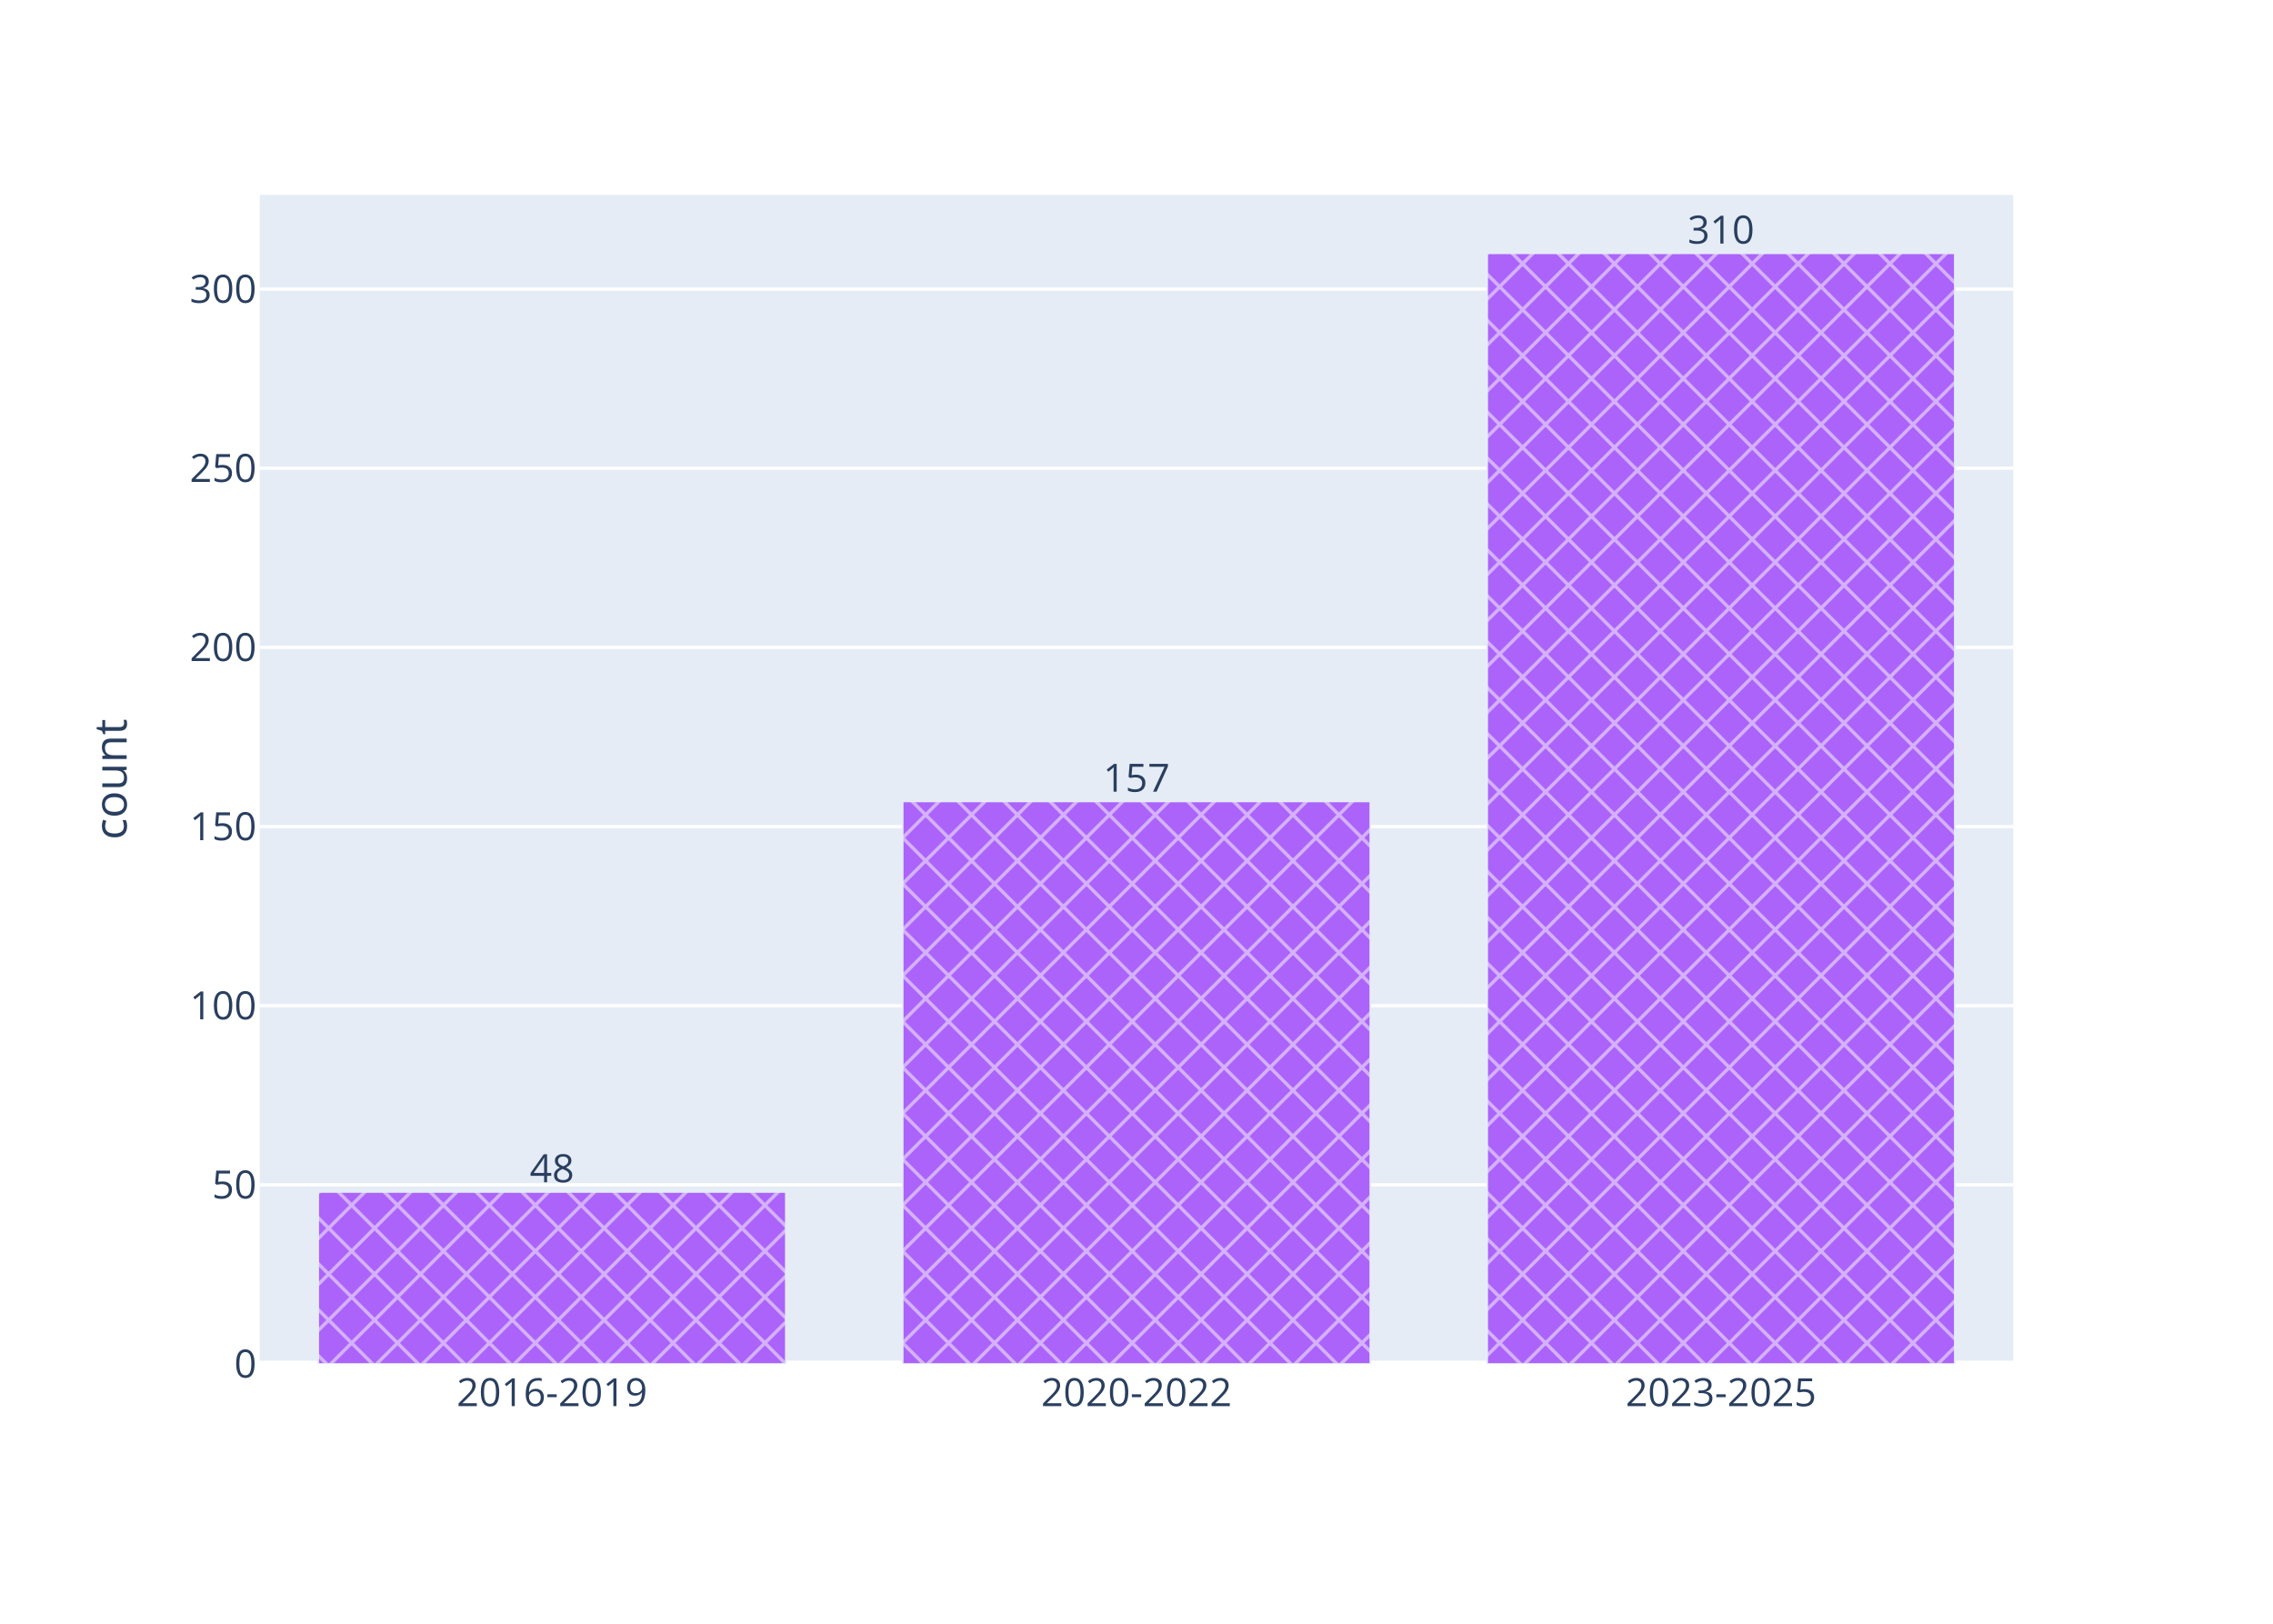
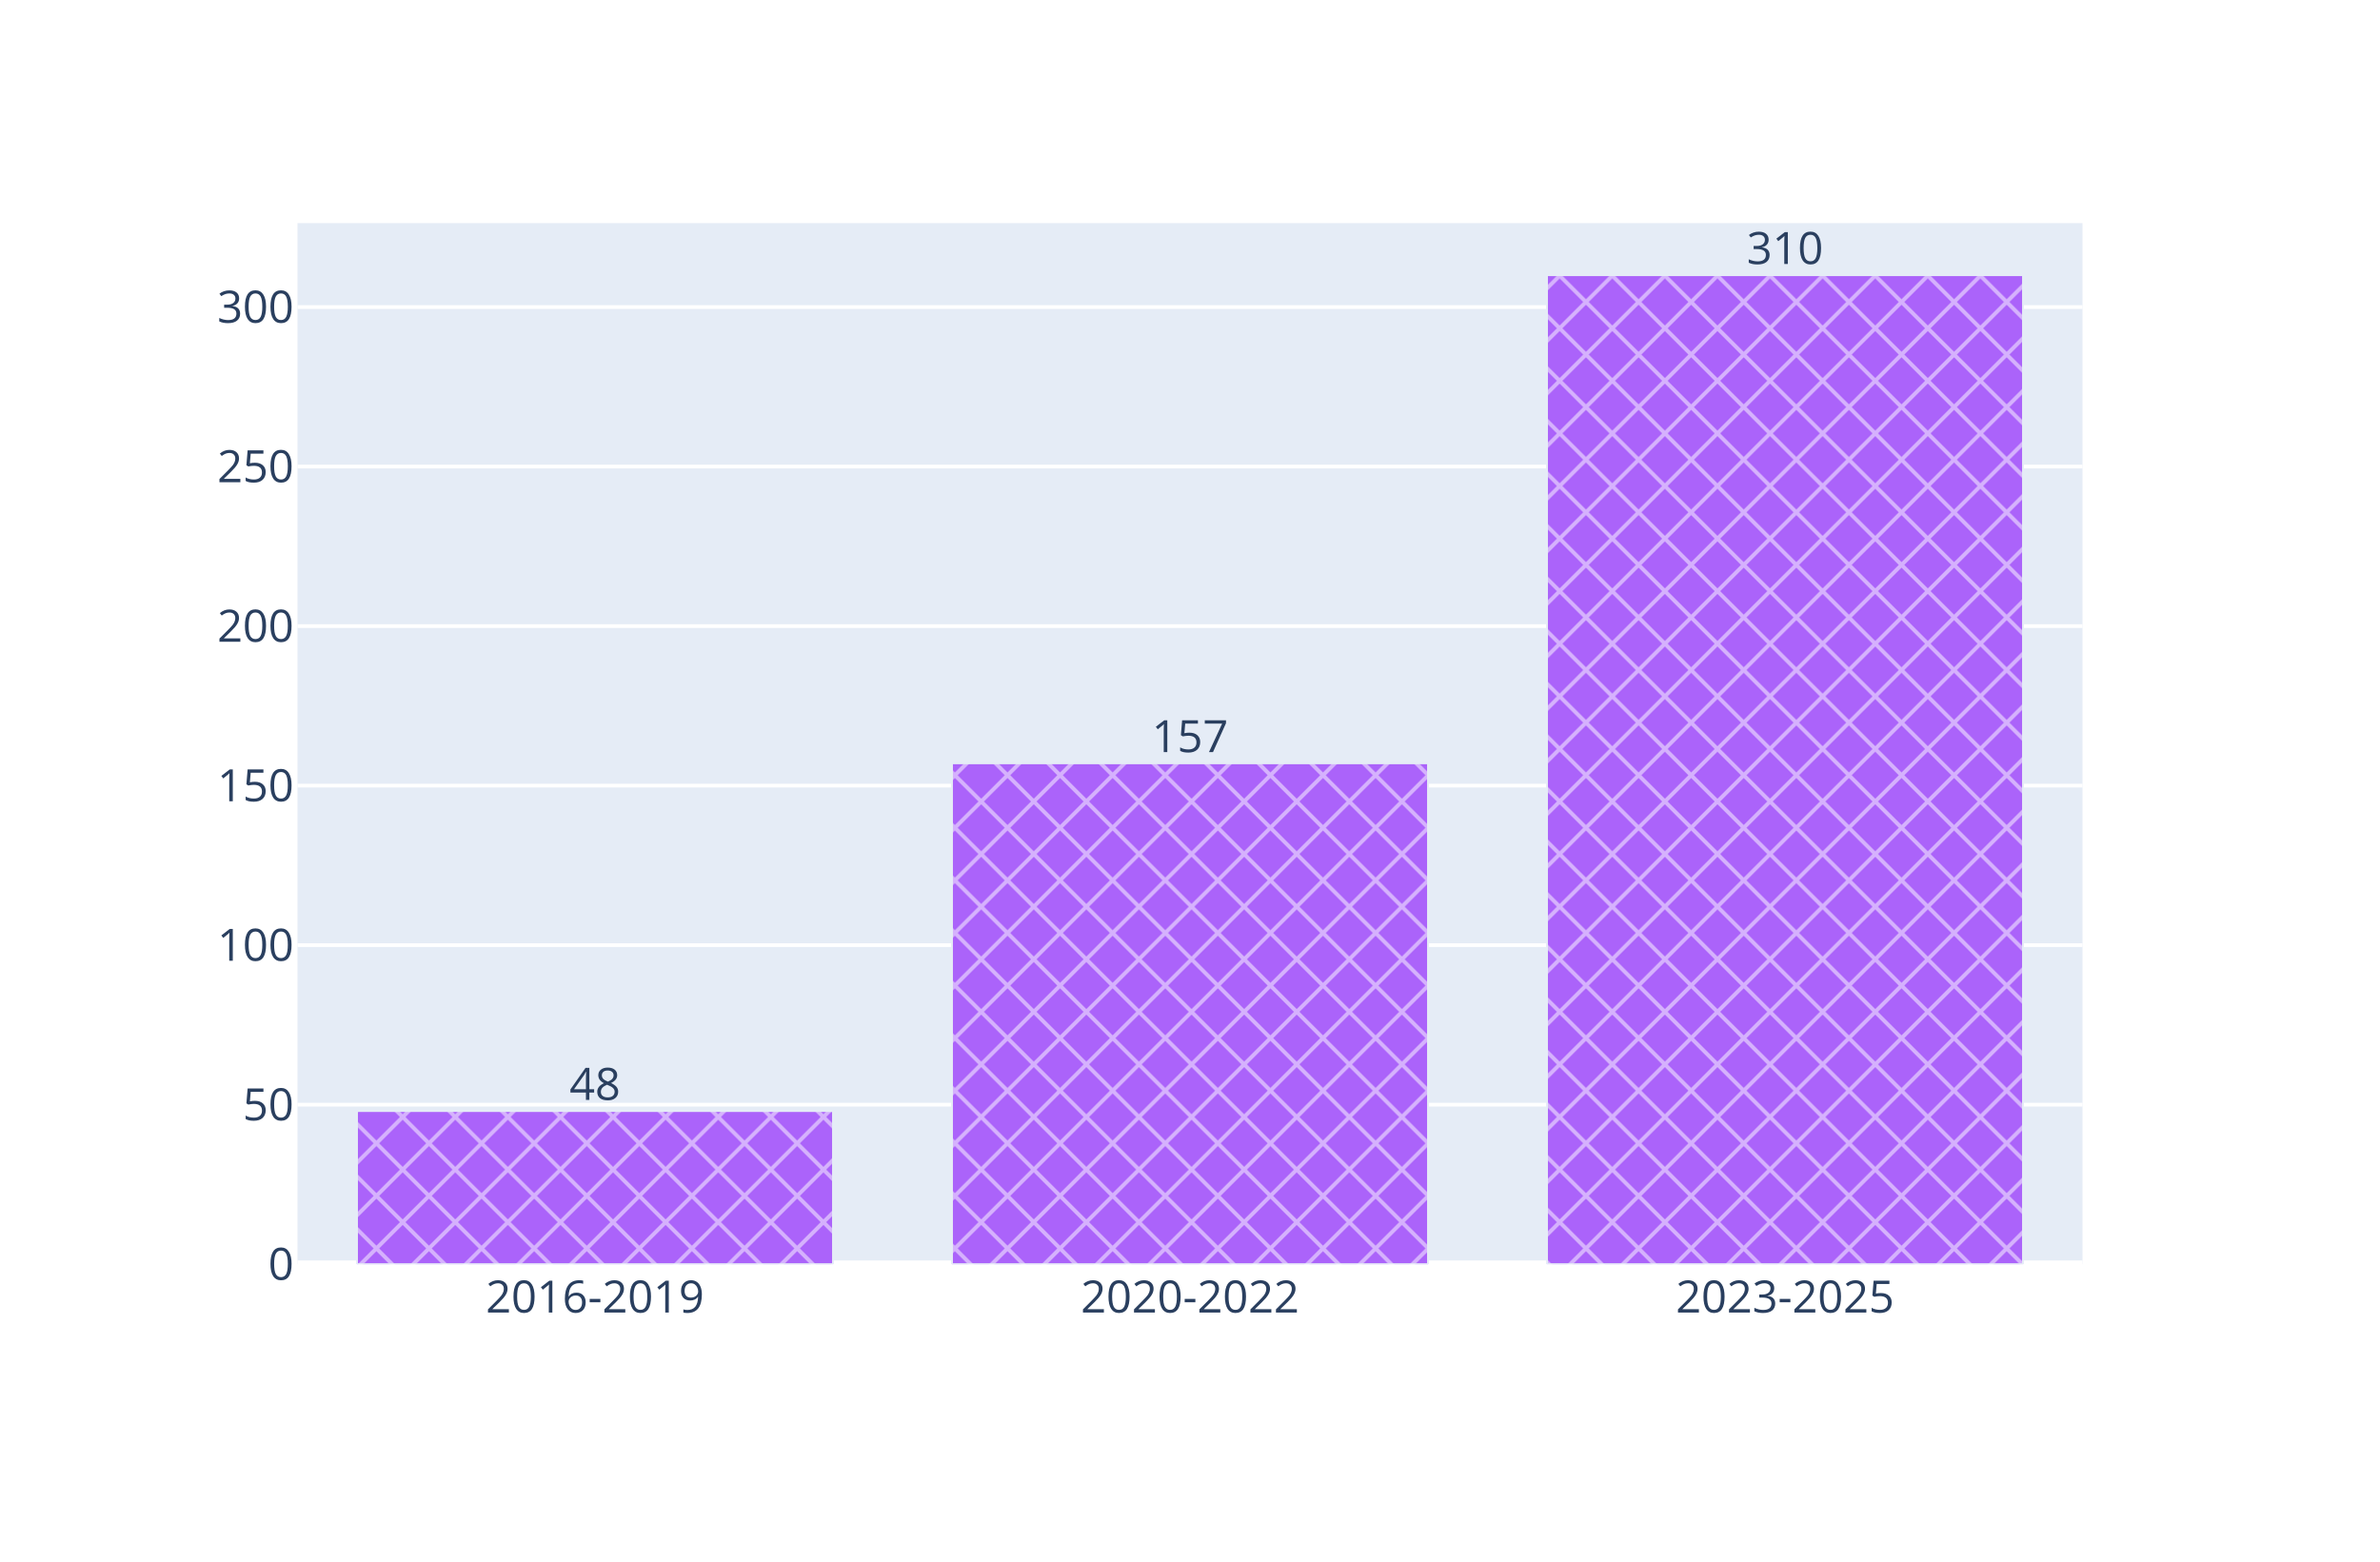
- <svg xmlns="http://www.w3.org/2000/svg" class="main-svg" width="700" height="500" style="" viewBox="0 0 700 500">
-   <rect x="0" y="0" width="700" height="500" style="fill: rgb(255, 255, 255); fill-opacity: 1;" />
-   <defs id="defs-dfc8ae">
+ <svg xmlns="http://www.w3.org/2000/svg" class="main-svg" width="640" height="420" style="" viewBox="0 0 640 420">
+   <rect x="0" y="0" width="640" height="420" style="fill: rgb(255, 255, 255); fill-opacity: 1;" />
+   <defs id="defs-94425d">
    <g class="clips">
-       <clipPath id="clipdfc8aexyplot" class="plotclip">
-         <rect width="540" height="360" />
+       <clipPath id="clip94425dxyplot" class="plotclip">
+         <rect width="480" height="280" />
      </clipPath>
-       <clipPath class="axesclip" id="clipdfc8aex">
-         <rect x="80" y="0" width="540" height="500" />
+       <clipPath class="axesclip" id="clip94425dx">
+         <rect x="80" y="0" width="480" height="420" />
      </clipPath>
-       <clipPath class="axesclip" id="clipdfc8aey">
-         <rect x="0" y="60" width="700" height="360" />
+       <clipPath class="axesclip" id="clip94425dy">
+         <rect x="0" y="60" width="640" height="280" />
      </clipPath>
-       <clipPath class="axesclip" id="clipdfc8aexy">
-         <rect x="80" y="60" width="540" height="360" />
+       <clipPath class="axesclip" id="clip94425dxy">
+         <rect x="80" y="60" width="480" height="280" />
      </clipPath>
    </g>
    <g class="gradients" />
    <g class="patterns">
-       <pattern id="pdfc8ae-89733b" width="14.142px" height="14.142px" patternUnits="userSpaceOnUse" patternTransform="">
+       <pattern id="p94425d-547275" width="14.142px" height="14.142px" patternUnits="userSpaceOnUse" patternTransform="">
        <rect width="14.142px" height="14.142px" fill="rgb(171, 99, 250)" fill-opacity="1" />
        <path d="M-3.536,3.536l7.071,-7.071M0,14.142L14.142,0M10.607,17.678l7.071,-7.071M10.607,-3.536l7.071,7.071M0,0L14.142,14.142M-3.536,10.607l7.071,7.071" opacity="0.5" stroke="rgb(255, 255, 255)" stroke-width="1.056px" />
      </pattern>
    </g>
  </defs>
  <g class="bglayer">
-     <rect class="bg" x="80" y="60" width="540" height="360" style="fill: rgb(229, 236, 246); fill-opacity: 1; stroke-width: 0;" />
+     <rect class="bg" x="80" y="60" width="480" height="280" style="fill: rgb(229, 236, 246); fill-opacity: 1; stroke-width: 0;" />
  </g>
  <g class="layer-below">
    <g class="imagelayer" />
    <g class="shapelayer" />
  </g>
  <g class="cartesianlayer">
    <g class="subplot xy">
      <g class="layer-subplot">
        <g class="shapelayer" />
        <g class="imagelayer" />
      </g>
      <g class="minor-gridlayer">
        <g class="x" />
        <g class="y" />
      </g>
      <g class="gridlayer">
        <g class="x" />
        <g class="y">
-           <path class="ygrid crisp" transform="translate(0,364.84)" d="M80,0h540" style="stroke: rgb(255, 255, 255); stroke-opacity: 1; stroke-width: 1px;" />
-           <path class="ygrid crisp" transform="translate(0,309.68)" d="M80,0h540" style="stroke: rgb(255, 255, 255); stroke-opacity: 1; stroke-width: 1px;" />
-           <path class="ygrid crisp" transform="translate(0,254.52)" d="M80,0h540" style="stroke: rgb(255, 255, 255); stroke-opacity: 1; stroke-width: 1px;" />
-           <path class="ygrid crisp" transform="translate(0,199.35)" d="M80,0h540" style="stroke: rgb(255, 255, 255); stroke-opacity: 1; stroke-width: 1px;" />
-           <path class="ygrid crisp" transform="translate(0,144.19)" d="M80,0h540" style="stroke: rgb(255, 255, 255); stroke-opacity: 1; stroke-width: 1px;" />
-           <path class="ygrid crisp" transform="translate(0,89.03)" d="M80,0h540" style="stroke: rgb(255, 255, 255); stroke-opacity: 1; stroke-width: 1px;" />
+           <path class="ygrid crisp" transform="translate(0,297.1)" d="M80,0h480" style="stroke: rgb(255, 255, 255); stroke-opacity: 1; stroke-width: 1px;" />
+           <path class="ygrid crisp" transform="translate(0,254.19)" d="M80,0h480" style="stroke: rgb(255, 255, 255); stroke-opacity: 1; stroke-width: 1px;" />
+           <path class="ygrid crisp" transform="translate(0,211.29)" d="M80,0h480" style="stroke: rgb(255, 255, 255); stroke-opacity: 1; stroke-width: 1px;" />
+           <path class="ygrid crisp" transform="translate(0,168.39)" d="M80,0h480" style="stroke: rgb(255, 255, 255); stroke-opacity: 1; stroke-width: 1px;" />
+           <path class="ygrid crisp" transform="translate(0,125.48)" d="M80,0h480" style="stroke: rgb(255, 255, 255); stroke-opacity: 1; stroke-width: 1px;" />
+           <path class="ygrid crisp" transform="translate(0,82.58)" d="M80,0h480" style="stroke: rgb(255, 255, 255); stroke-opacity: 1; stroke-width: 1px;" />
        </g>
      </g>
      <g class="zerolinelayer">
-         <path class="yzl zl crisp" transform="translate(0,420)" d="M80,0h540" style="stroke: rgb(255, 255, 255); stroke-opacity: 1; stroke-width: 2px;" />
+         <path class="yzl zl crisp" transform="translate(0,340)" d="M80,0h480" style="stroke: rgb(255, 255, 255); stroke-opacity: 1; stroke-width: 2px;" />
      </g>
      <g class="layer-between">
        <g class="shapelayer" />
        <g class="imagelayer" />
      </g>
      <path class="xlines-below" />
      <path class="ylines-below" />
      <g class="overlines-below" />
      <g class="xaxislayer-below" />
      <g class="yaxislayer-below" />
      <g class="overaxes-below" />
      <g class="overplot">
-         <g class="xy" transform="translate(80,60)" clip-path="url(#clipdfc8aexyplot)">
+         <g class="xy" transform="translate(80,60)" clip-path="url(#clip94425dxyplot)">
          <g class="barlayer mlayer">
            <g class="trace bars" style="opacity: 1;">
              <g class="points">
                <g class="point">
-                   <path d="M18,360V307.05H162V360Z" class="pattern_filled" style="vector-effect: none; opacity: 1; stroke-width: 0.5px; fill: url('#pdfc8ae-89733b'); stroke: rgb(229, 236, 246); stroke-opacity: 1;" />
+                   <path d="M16,280V238.81H144V280Z" class="pattern_filled" style="vector-effect: none; opacity: 1; stroke-width: 0.5px; fill: url('#p94425d-547275'); stroke: rgb(229, 236, 246); stroke-opacity: 1;" />
                </g>
                <g class="point">
-                   <path d="M198,360V186.79H342V360Z" class="pattern_filled" style="vector-effect: none; opacity: 1; stroke-width: 0.5px; fill: url('#pdfc8ae-89733b'); stroke: rgb(229, 236, 246); stroke-opacity: 1;" />
+                   <path d="M176,280V145.28H304V280Z" class="pattern_filled" style="vector-effect: none; opacity: 1; stroke-width: 0.5px; fill: url('#p94425d-547275'); stroke: rgb(229, 236, 246); stroke-opacity: 1;" />
                </g>
                <g class="point">
-                   <path d="M378,360V18H522V360Z" class="pattern_filled" style="vector-effect: none; opacity: 1; stroke-width: 0.5px; fill: url('#pdfc8ae-89733b'); stroke: rgb(229, 236, 246); stroke-opacity: 1;" />
+                   <path d="M336,280V14H464V280Z" class="pattern_filled" style="vector-effect: none; opacity: 1; stroke-width: 0.5px; fill: url('#p94425d-547275'); stroke: rgb(229, 236, 246); stroke-opacity: 1;" />
                </g>
              </g>
            </g>
          </g>
          <g class="scatterlayer mlayer">
-             <g class="trace scatter trace83bc7f" style="stroke-miterlimit: 2; opacity: 1;">
+             <g class="trace scatter trace996ad7" style="stroke-miterlimit: 2; opacity: 1;">
              <g class="fills" />
              <g class="errorbars" />
              <g class="lines" />
              <g class="points" />
              <g class="text">
                <g class="textpoint" transform="translate(0,-3)">
-                   <text x="90" y="307.05" text-anchor="middle" style="font-family: 'Open Sans', verdana, arial, sans-serif; font-size: 12px; fill: rgb(42, 63, 95); fill-opacity: 1; white-space: pre;">48</text>
+                   <text x="80" y="238.81" text-anchor="middle" style="font-family: 'Open Sans', verdana, arial, sans-serif; font-size: 12px; fill: rgb(42, 63, 95); fill-opacity: 1; white-space: pre;">48</text>
                </g>
                <g class="textpoint" transform="translate(0,-3)">
-                   <text x="270" y="186.79" text-anchor="middle" style="font-family: 'Open Sans', verdana, arial, sans-serif; font-size: 12px; fill: rgb(42, 63, 95); fill-opacity: 1; white-space: pre;">157</text>
+                   <text x="240" y="145.28" text-anchor="middle" style="font-family: 'Open Sans', verdana, arial, sans-serif; font-size: 12px; fill: rgb(42, 63, 95); fill-opacity: 1; white-space: pre;">157</text>
                </g>
                <g class="textpoint" transform="translate(0,-3)">
-                   <text x="450" y="18" text-anchor="middle" style="font-family: 'Open Sans', verdana, arial, sans-serif; font-size: 12px; fill: rgb(42, 63, 95); fill-opacity: 1; white-space: pre;">310</text>
+                   <text x="400" y="14" text-anchor="middle" style="font-family: 'Open Sans', verdana, arial, sans-serif; font-size: 12px; fill: rgb(42, 63, 95); fill-opacity: 1; white-space: pre;">310</text>
                </g>
              </g>
            </g>
          </g>
        </g>
      </g>
      <g class="zerolinelayer-above" />
      <path class="xlines-above crisp" d="M0,0" style="fill: none;" />
      <path class="ylines-above crisp" d="M0,0" style="fill: none;" />
      <g class="overlines-above" />
      <g class="xaxislayer-above">
        <g class="xtick">
-           <text text-anchor="middle" x="0" y="433" transform="translate(170,0)" style="font-family: 'Open Sans', verdana, arial, sans-serif; font-size: 12px; fill: rgb(42, 63, 95); fill-opacity: 1; white-space: pre;">2016-2019</text>
+           <text text-anchor="middle" x="0" y="353" transform="translate(160,0)" style="font-family: 'Open Sans', verdana, arial, sans-serif; font-size: 12px; fill: rgb(42, 63, 95); fill-opacity: 1; white-space: pre;">2016-2019</text>
        </g>
        <g class="xtick">
-           <text text-anchor="middle" x="0" y="433" transform="translate(350,0)" style="font-family: 'Open Sans', verdana, arial, sans-serif; font-size: 12px; fill: rgb(42, 63, 95); fill-opacity: 1; white-space: pre;">2020-2022</text>
+           <text text-anchor="middle" x="0" y="353" transform="translate(320,0)" style="font-family: 'Open Sans', verdana, arial, sans-serif; font-size: 12px; fill: rgb(42, 63, 95); fill-opacity: 1; white-space: pre;">2020-2022</text>
        </g>
        <g class="xtick">
-           <text text-anchor="middle" x="0" y="433" transform="translate(530,0)" style="font-family: 'Open Sans', verdana, arial, sans-serif; font-size: 12px; fill: rgb(42, 63, 95); fill-opacity: 1; white-space: pre;">2023-2025</text>
+           <text text-anchor="middle" x="0" y="353" transform="translate(480,0)" style="font-family: 'Open Sans', verdana, arial, sans-serif; font-size: 12px; fill: rgb(42, 63, 95); fill-opacity: 1; white-space: pre;">2023-2025</text>
        </g>
      </g>
      <g class="yaxislayer-above">
        <g class="ytick">
-           <text text-anchor="end" x="79" y="4.2" transform="translate(0,420)" style="font-family: 'Open Sans', verdana, arial, sans-serif; font-size: 12px; fill: rgb(42, 63, 95); fill-opacity: 1; white-space: pre;">0</text>
+           <text text-anchor="end" x="79" y="4.2" transform="translate(0,340)" style="font-family: 'Open Sans', verdana, arial, sans-serif; font-size: 12px; fill: rgb(42, 63, 95); fill-opacity: 1; white-space: pre;">0</text>
        </g>
        <g class="ytick">
-           <text text-anchor="end" x="79" y="4.2" style="font-family: 'Open Sans', verdana, arial, sans-serif; font-size: 12px; fill: rgb(42, 63, 95); fill-opacity: 1; white-space: pre;" transform="translate(0,364.84)">50</text>
+           <text text-anchor="end" x="79" y="4.2" style="font-family: 'Open Sans', verdana, arial, sans-serif; font-size: 12px; fill: rgb(42, 63, 95); fill-opacity: 1; white-space: pre;" transform="translate(0,297.1)">50</text>
        </g>
        <g class="ytick">
-           <text text-anchor="end" x="79" y="4.2" style="font-family: 'Open Sans', verdana, arial, sans-serif; font-size: 12px; fill: rgb(42, 63, 95); fill-opacity: 1; white-space: pre;" transform="translate(0,309.68)">100</text>
+           <text text-anchor="end" x="79" y="4.2" style="font-family: 'Open Sans', verdana, arial, sans-serif; font-size: 12px; fill: rgb(42, 63, 95); fill-opacity: 1; white-space: pre;" transform="translate(0,254.19)">100</text>
        </g>
        <g class="ytick">
-           <text text-anchor="end" x="79" y="4.2" style="font-family: 'Open Sans', verdana, arial, sans-serif; font-size: 12px; fill: rgb(42, 63, 95); fill-opacity: 1; white-space: pre;" transform="translate(0,254.52)">150</text>
+           <text text-anchor="end" x="79" y="4.2" style="font-family: 'Open Sans', verdana, arial, sans-serif; font-size: 12px; fill: rgb(42, 63, 95); fill-opacity: 1; white-space: pre;" transform="translate(0,211.29)">150</text>
        </g>
        <g class="ytick">
-           <text text-anchor="end" x="79" y="4.2" style="font-family: 'Open Sans', verdana, arial, sans-serif; font-size: 12px; fill: rgb(42, 63, 95); fill-opacity: 1; white-space: pre;" transform="translate(0,199.35)">200</text>
+           <text text-anchor="end" x="79" y="4.2" style="font-family: 'Open Sans', verdana, arial, sans-serif; font-size: 12px; fill: rgb(42, 63, 95); fill-opacity: 1; white-space: pre;" transform="translate(0,168.39)">200</text>
        </g>
        <g class="ytick">
-           <text text-anchor="end" x="79" y="4.2" style="font-family: 'Open Sans', verdana, arial, sans-serif; font-size: 12px; fill: rgb(42, 63, 95); fill-opacity: 1; white-space: pre;" transform="translate(0,144.19)">250</text>
+           <text text-anchor="end" x="79" y="4.2" style="font-family: 'Open Sans', verdana, arial, sans-serif; font-size: 12px; fill: rgb(42, 63, 95); fill-opacity: 1; white-space: pre;" transform="translate(0,125.48)">250</text>
        </g>
        <g class="ytick">
-           <text text-anchor="end" x="79" y="4.2" style="font-family: 'Open Sans', verdana, arial, sans-serif; font-size: 12px; fill: rgb(42, 63, 95); fill-opacity: 1; white-space: pre;" transform="translate(0,89.03)">300</text>
+           <text text-anchor="end" x="79" y="4.2" style="font-family: 'Open Sans', verdana, arial, sans-serif; font-size: 12px; fill: rgb(42, 63, 95); fill-opacity: 1; white-space: pre;" transform="translate(0,82.58)">300</text>
        </g>
      </g>
      <g class="overaxes-above" />
    </g>
  </g>
  <g class="polarlayer" />
  <g class="smithlayer" />
  <g class="ternarylayer" />
  <g class="geolayer" />
  <g class="funnelarealayer" />
  <g class="pielayer" />
  <g class="iciclelayer" />
  <g class="treemaplayer" />
  <g class="sunburstlayer" />
  <g class="glimages" />
-   <defs id="topdefs-dfc8ae">
+   <defs id="topdefs-94425d">
    <g class="clips" />
  </defs>
  <g class="layer-above">
    <g class="imagelayer" />
    <g class="shapelayer" />
  </g>
  <g class="infolayer">
    <g class="g-gtitle" />
    <g class="g-xtitle" />
-     <g class="g-ytitle">
-       <text class="ytitle" transform="rotate(-90,39.00625,240)" x="39.006" y="240" text-anchor="middle" style="opacity: 1; font-family: 'Open Sans', verdana, arial, sans-serif; font-size: 14px; fill: rgb(42, 63, 95); fill-opacity: 1; white-space: pre;">count</text>
-     </g>
+     <g class="g-ytitle" />
  </g>
</svg>
